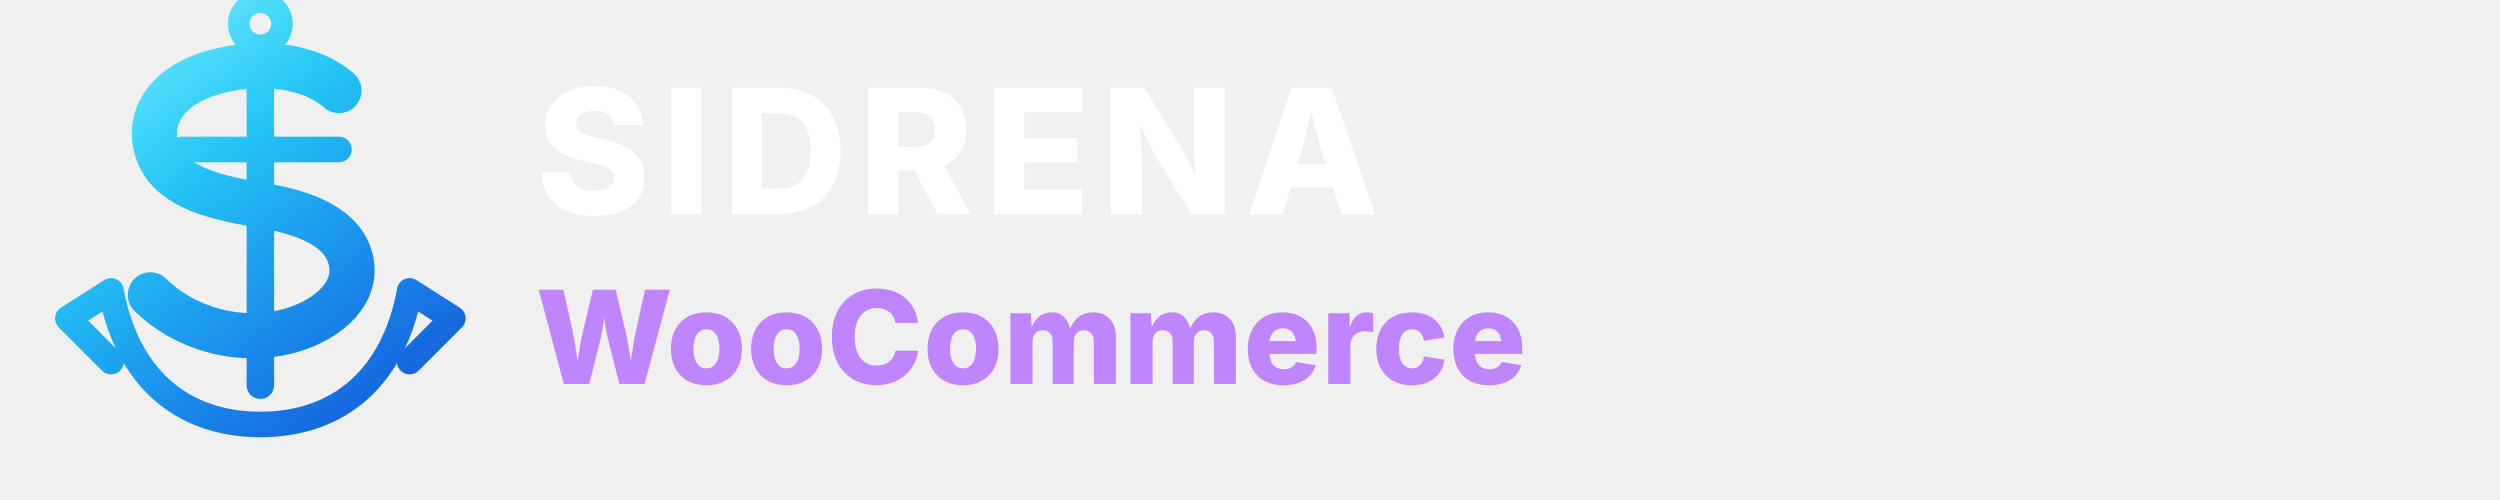
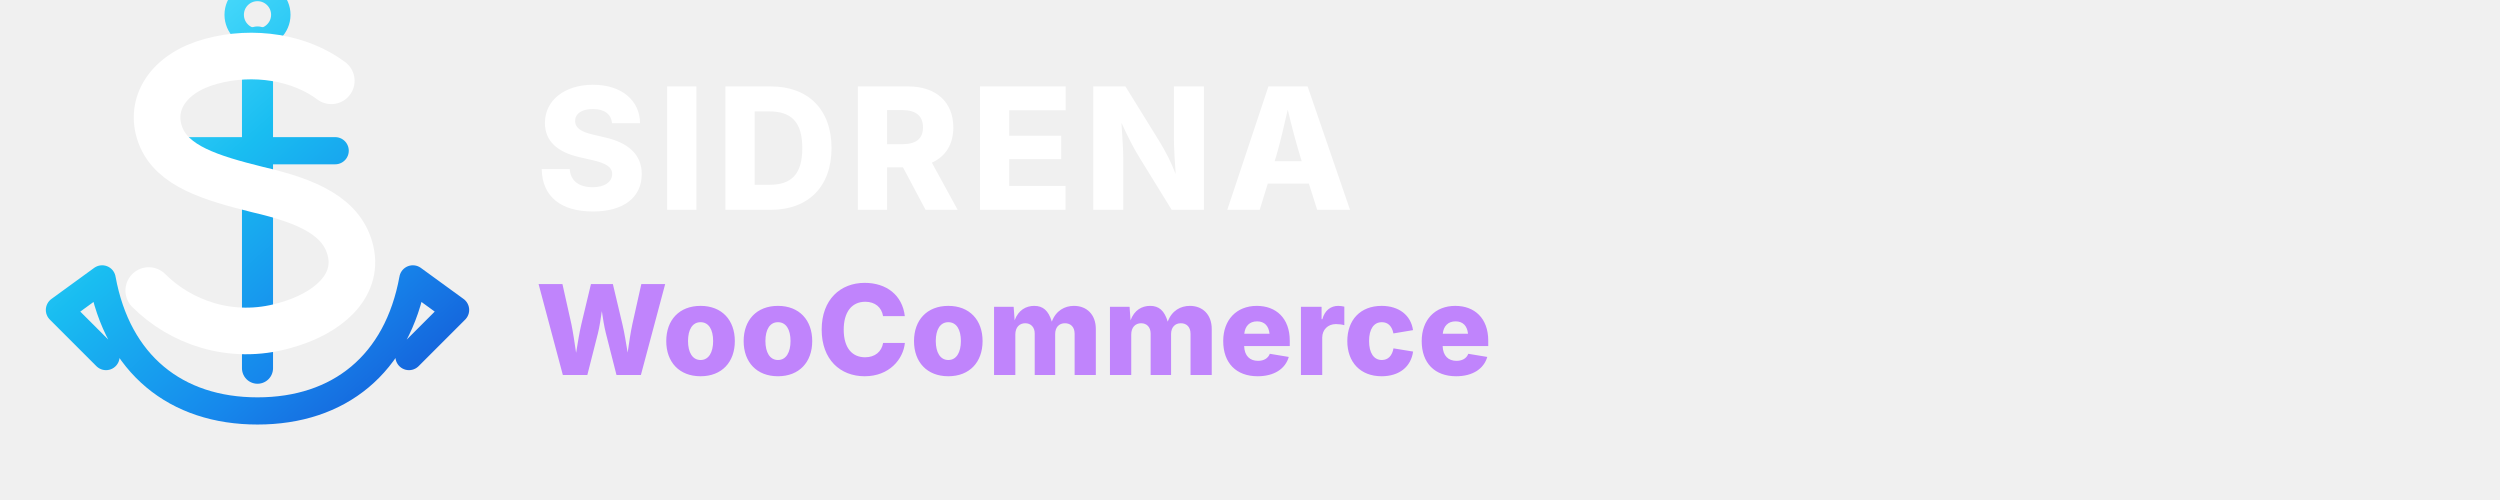
<svg xmlns="http://www.w3.org/2000/svg" width="560" height="112" viewBox="0 0 560 112" role="img" aria-labelledby="t d">
-   <g transform="translate(2 -7) scale(.88)">
+   <g transform="translate(2 -8) scale(.87)">
    <defs>
-       <linearGradient id="sidMark" x1="24" y1="12" x2="104" y2="118" gradientUnits="userSpaceOnUse">
-         <stop stop-color="#76F0FF" />
-         <stop offset=".34" stop-color="#24C6F5" />
-         <stop offset=".7" stop-color="#1887EA" />
+       <linearGradient id="aw3" x1="18" y1="16" x2="108" y2="118" gradientUnits="userSpaceOnUse">
+         <stop stop-color="#5EE7FF" />
+         <stop offset=".38" stop-color="#19BDF1" />
+         <stop offset=".72" stop-color="#1688EC" />
        <stop offset="1" stop-color="#1557D6" />
      </linearGradient>
    </defs>
-     <g fill="none" stroke="url(#sidMark)" stroke-linecap="round" stroke-linejoin="round">
-       <circle cx="64" cy="14" r="5.5" stroke-width="5.5" />
-       <path d="M64 21V106" stroke-width="7" />
-       <path d="M84 31C76 24 62 23 50 27C39 31 35 39 38 47C41 55 51 58 63 60C76 62 85 66 87 74C89 82 82 89 72 92C58 96 44 91 36 83" stroke-width="11.5" />
-       <path d="M44 46H84" stroke-width="6.5" />
-       <path d="M26 82C30 104 44 116 64 116C84 116 98 104 102 82M26 82L15 89L26 100M102 82L113 89L102 100" stroke-width="6.5" />
+     <g fill="none" stroke="url(#aw3)" stroke-linecap="round" stroke-linejoin="round">
+       <circle cx="64" cy="13" r="6" stroke-width="5" />
+       <path d="M64 20V104" stroke-width="8" />
+       <path d="M44 48H84" stroke-width="7" />
+       <path d="M24 81C28 103 43 115 64 115C85 115 100 103 104 81M24 81L13 89L25 101M104 81L115 89L103 101" stroke-width="7" />
    </g>
+     <path d="M83 30C75 24 63 22 52 25C41 28 36 36 39 44C42 52 52 55 64 58C77 61 86 65 88 74C90 83 82 90 71 93C57 97 44 92 36 84" fill="none" stroke="#FFFFFF" stroke-width="12" stroke-linecap="round" stroke-linejoin="round" />
  </g>
-   <text x="120" y="48" fill="#FFFFFF" font-family="Inter,Segoe UI,Arial,sans-serif" font-size="39" font-weight="800" letter-spacing="2.4">SIDRENA</text>
-   <text x="120" y="86" fill="#C084FC" font-family="Inter,Segoe UI,Arial,sans-serif" font-size="29" font-weight="800">WooCommerce</text>
+   <text x="120" y="47" fill="#FFFFFF" font-family="Inter,Segoe UI,Arial,sans-serif" font-size="38" font-weight="800" letter-spacing="2.2">SIDRENA</text>
+   <text x="120" y="84" fill="#C084FC" font-family="Inter,Segoe UI,Arial,sans-serif" font-size="28" font-weight="800">WooCommerce</text>
</svg>
